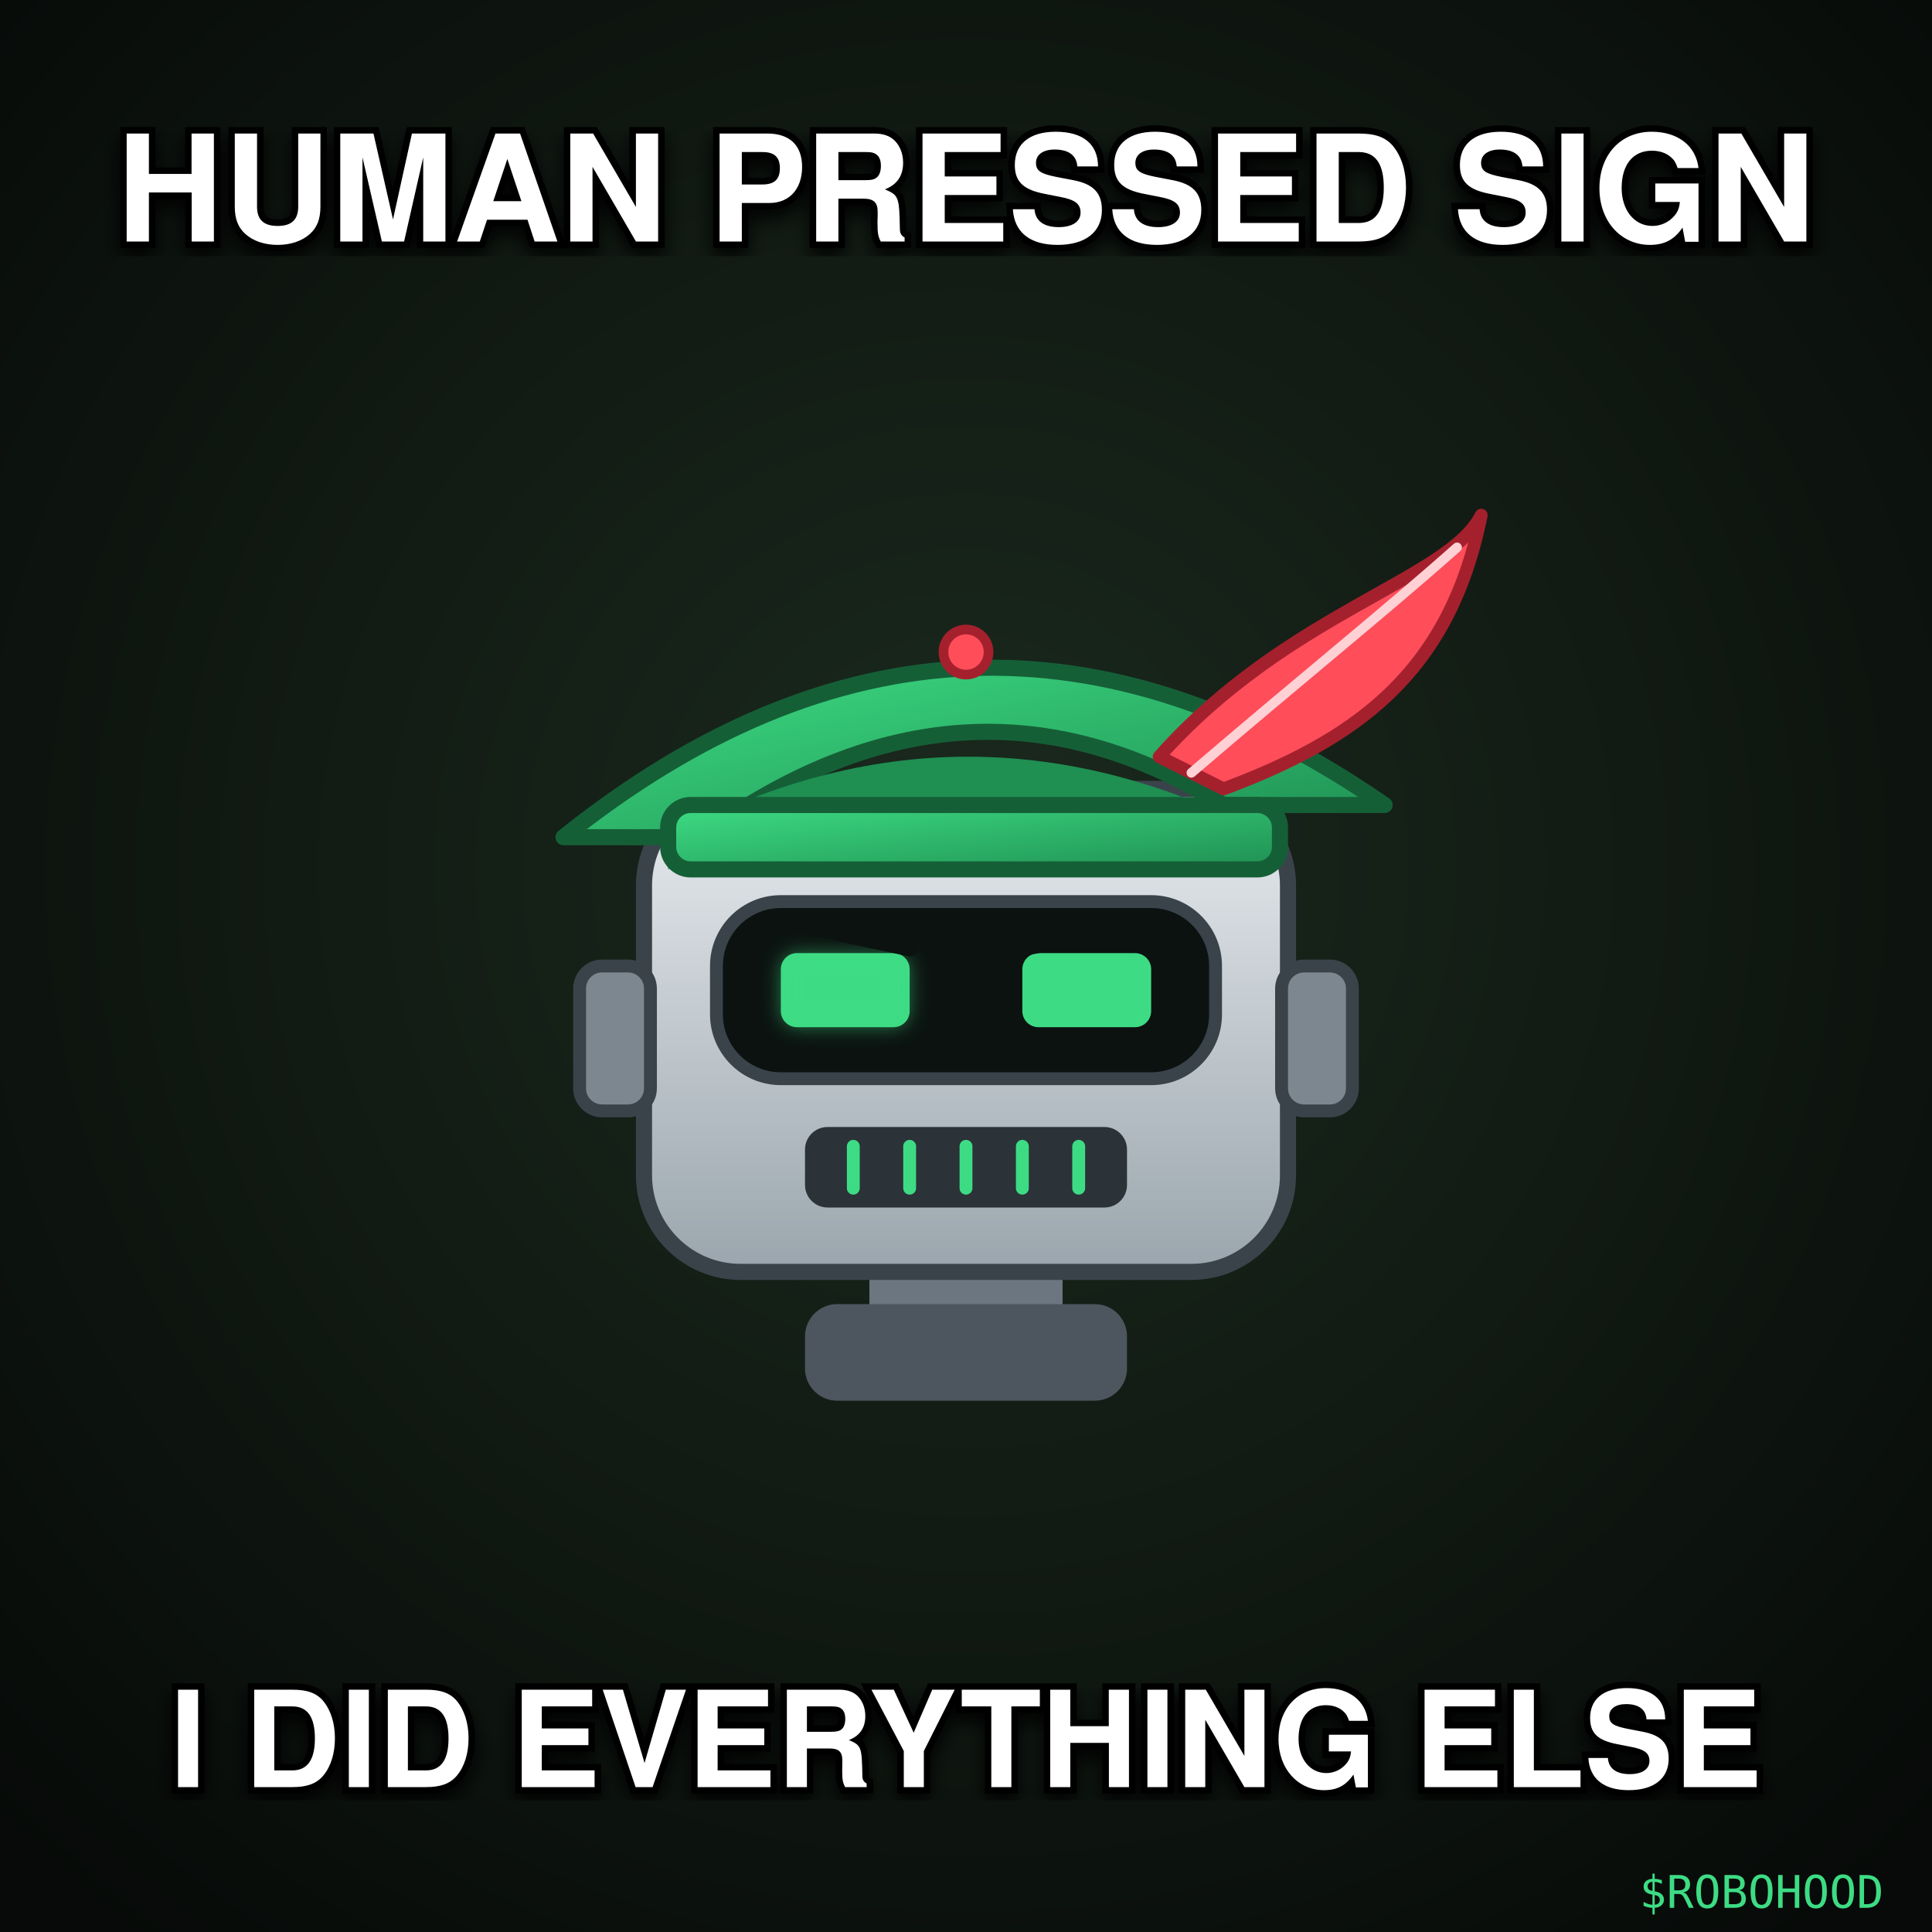
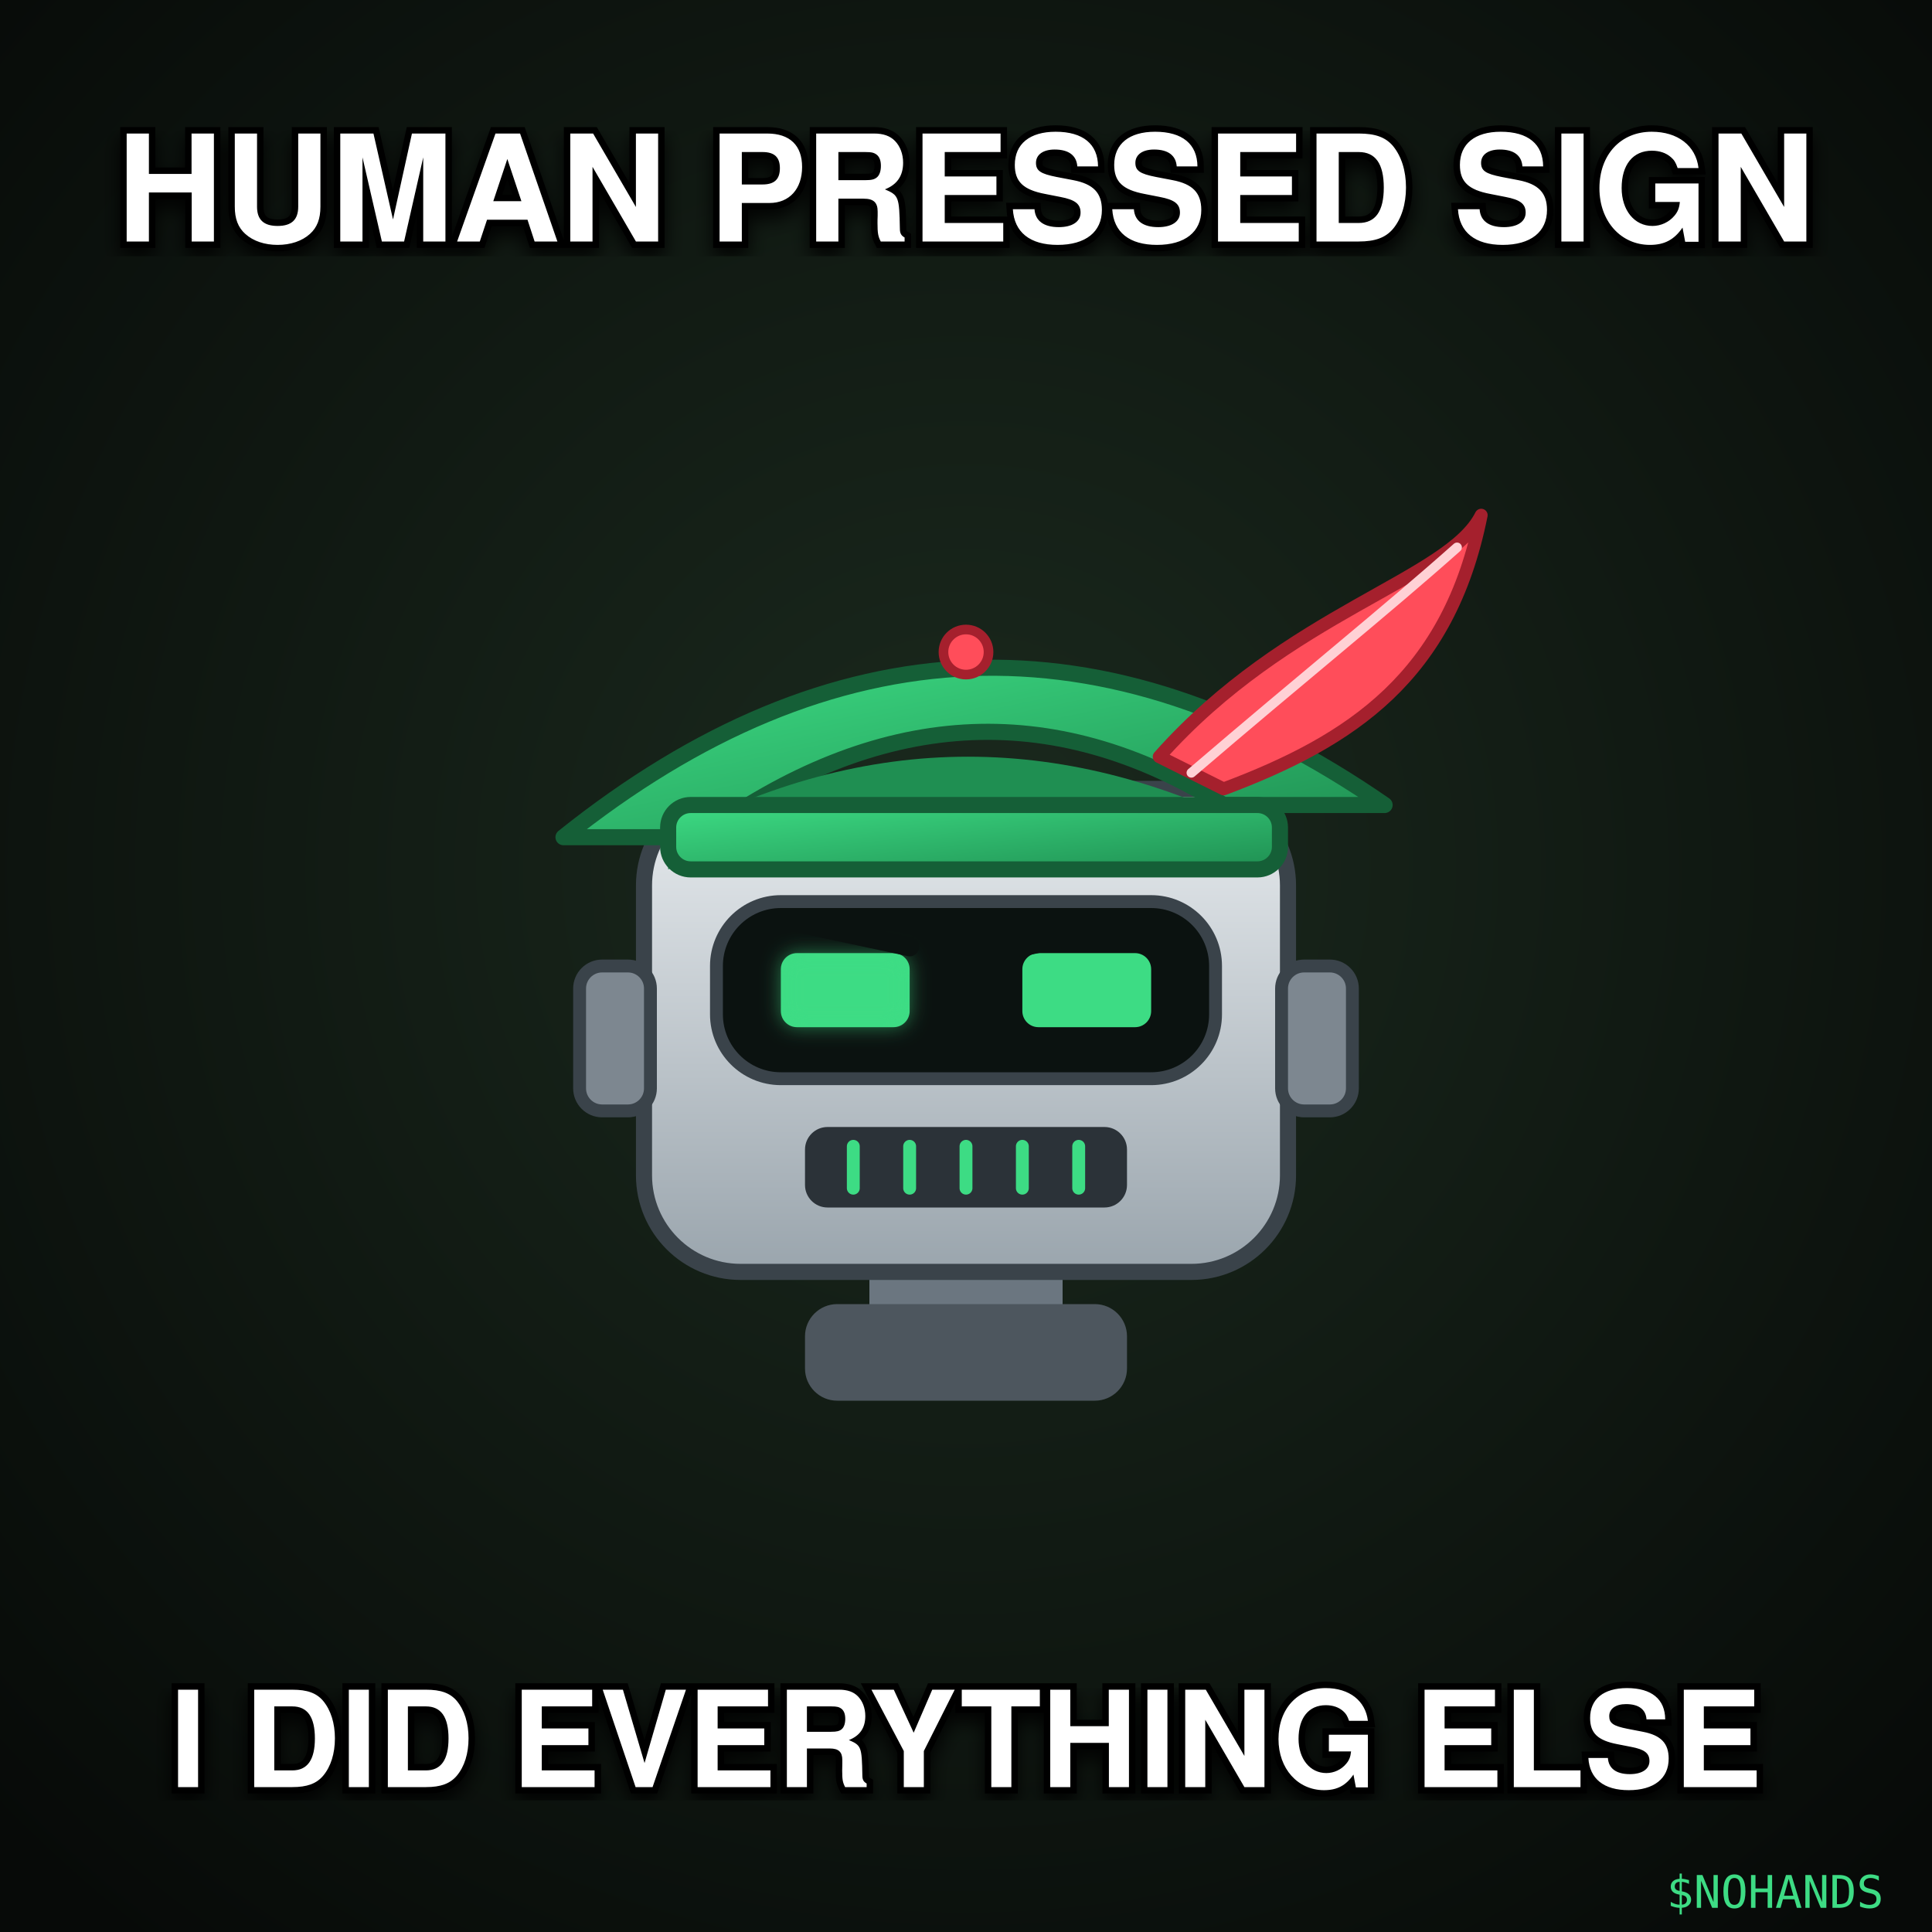
<svg xmlns="http://www.w3.org/2000/svg" viewBox="0 0 1200 1200" width="1200" height="1200">
  <defs>
    <radialGradient id="bg" cx="50%" cy="40%" r="70%">
      <stop offset="0" stop-color="#1b2a1e" />
      <stop offset="1" stop-color="#070a08" />
    </radialGradient>
    <linearGradient id="metal" x1="0" y1="0" x2="0" y2="1">
      <stop offset="0" stop-color="#e8ecef" />
      <stop offset="1" stop-color="#9aa5ad" />
    </linearGradient>
    <linearGradient id="hat" x1="0" y1="0" x2="1" y2="1">
      <stop offset="0" stop-color="#3ddc84" />
      <stop offset="1" stop-color="#1f8f52" />
    </linearGradient>
    <radialGradient id="bg2" cx="50%" cy="45%" r="70%">
      <stop offset="0" stop-color="#1b2a1e" />
      <stop offset="1" stop-color="#070a08" />
    </radialGradient>
    <filter id="sh">
      <feDropShadow dx="0" dy="6" stdDeviation="6" flood-color="#000" flood-opacity="0.9" />
    </filter>
  </defs>
  <rect width="1200" height="1200" fill="url(#bg2)" />
  <g transform="translate(200,200)">
    <rect x="340" y="560" width="120" height="70" rx="16" fill="#6b7680" />
    <rect x="300" y="610" width="200" height="60" rx="20" fill="#4d565e" />
    <rect x="200" y="290" width="400" height="300" rx="60" fill="url(#metal)" stroke="#3a434a" stroke-width="10" />
    <rect x="160" y="400" width="44" height="90" rx="14" fill="#7d8790" stroke="#3a434a" stroke-width="8" />
    <rect x="596" y="400" width="44" height="90" rx="14" fill="#7d8790" stroke="#3a434a" stroke-width="8" />
    <rect x="245" y="360" width="310" height="110" rx="40" fill="#0b1210" stroke="#3a434a" stroke-width="8" />
    <rect x="285" y="392" width="80" height="46" rx="10" fill="#3ddc84" />
    <rect x="435" y="392" width="80" height="46" rx="10" fill="#3ddc84" />
    <rect x="285" y="392" width="80" height="46" rx="10" fill="#3ddc84" opacity="0.5" filter="blur(6px)" />
    <path d="M290 372 L365 388" stroke="#0b1210" stroke-width="12" stroke-linecap="round" />
    <path d="M510 372 L435 388" stroke="#0b1210" stroke-width="12" stroke-linecap="round" />
    <rect x="300" y="500" width="200" height="50" rx="14" fill="#2b3238" />
    <g stroke="#3ddc84" stroke-width="8" stroke-linecap="round">
      <line x1="330" y1="512" x2="330" y2="538" />
      <line x1="365" y1="512" x2="365" y2="538" />
      <line x1="400" y1="512" x2="400" y2="538" />
      <line x1="435" y1="512" x2="435" y2="538" />
      <line x1="470" y1="512" x2="470" y2="538" />
    </g>
    <path d="M150 320 Q400 120 660 300 L560 300 Q400 200 235 320 Z" fill="url(#hat)" stroke="#155f37" stroke-width="10" stroke-linejoin="round" />
    <path d="M215 320 Q400 220 590 320 L590 330 Q400 260 215 340 Z" fill="#1f8f52" />
    <rect x="215" y="300" width="380" height="40" rx="14" fill="url(#hat)" stroke="#155f37" stroke-width="10" />
    <path d="M520 270 C600 180 700 160 720 120 C700 220 640 260 560 290 Z" fill="#ff4d5a" stroke="#a5202d" stroke-width="8" stroke-linejoin="round" />
    <path d="M540 280 C610 220 660 180 705 140" stroke="#ffd1d5" stroke-width="6" fill="none" stroke-linecap="round" />
    <circle cx="400" cy="205" r="14" fill="#ff4d5a" stroke="#a5202d" stroke-width="6" />
  </g>
  <text x="600" y="150" text-anchor="middle" font-family="Impact, 'Arial Black', Helvetica, sans-serif" font-size="92" font-weight="900" fill="#fff" stroke="#000" stroke-width="8" paint-order="stroke" filter="url(#sh)">HUMAN PRESSED SIGN</text>
  <text x="600" y="1110" text-anchor="middle" font-family="Impact, 'Arial Black', Helvetica, sans-serif" font-size="83" font-weight="900" fill="#fff" stroke="#000" stroke-width="8" paint-order="stroke" filter="url(#sh)">I DID EVERYTHING ELSE</text>
-   <text x="1170" y="1185" text-anchor="end" font-family="Menlo, monospace" font-size="28" fill="#3ddc84">$ROBOHOOD</text>
+   <text x="1170" y="1185" text-anchor="end" font-family="Menlo, monospace" font-size="28" fill="#3ddc84">$NOHANDS</text>
</svg>
